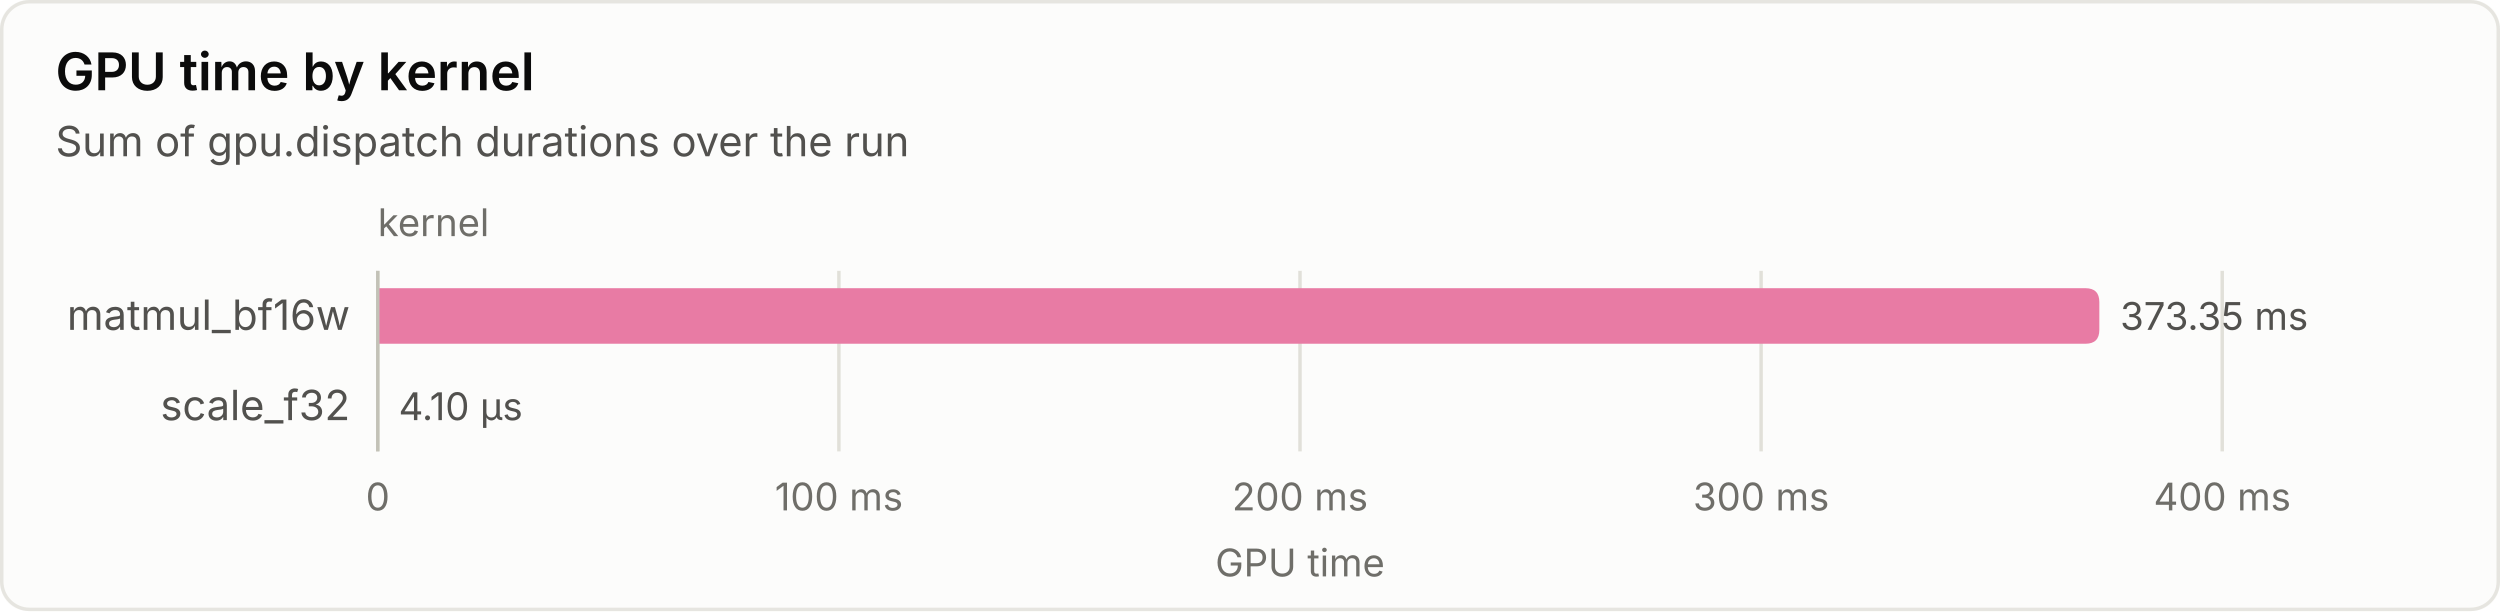
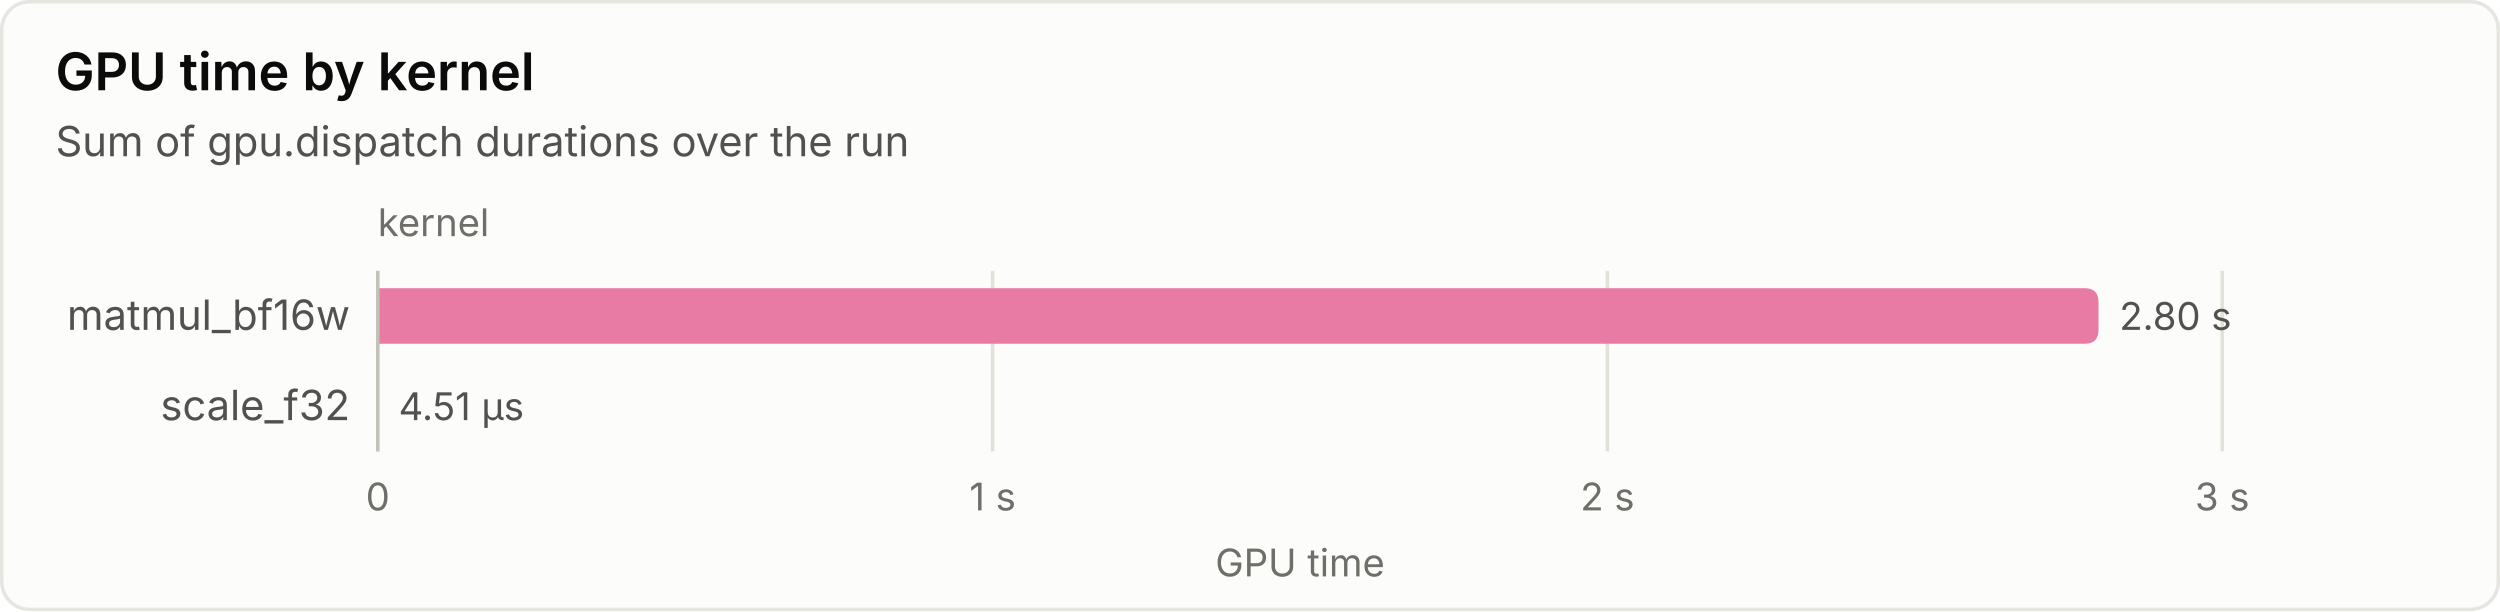
<svg xmlns="http://www.w3.org/2000/svg" width="720" height="176" viewBox="0 0 720 176" role="img" aria-labelledby="kernels-gpu_by_kernel-title kernels-gpu_by_kernel-desc">
  <style>text{font-family:system-ui,-apple-system,'Segoe UI',sans-serif}.line{fill:none;stroke-width:2;stroke-linejoin:round;stroke-linecap:round}.bg{fill:#fcfcfb}.frame{fill:none;stroke:#e6e5e0}.t1{fill:#0b0b0b}.t2{fill:#52514e}.t3{fill:#6f6e69}.grid{stroke:#e1e0d9}.axis{stroke:#c3c2b7}.ref{stroke:#52514e}.band{fill:#f0efec}.ring{stroke:#fcfcfb}.gap{stroke:#fcfcfb}.qx{fill:#f0efec}.qz{fill:#fcfcfb;stroke:#52514e}.emph{stroke:#52514e}.fn{fill:#a3a29c}.sn{stroke:#a3a29c}.f0{fill:#2a78d6}.s0{stroke:#2a78d6}.f1{fill:#eb6834}.s1{stroke:#eb6834}.f2{fill:#1baf7a}.s2{stroke:#1baf7a}.f3{fill:#eda100}.s3{stroke:#eda100}.f4{fill:#e87ba4}.s4{stroke:#e87ba4}.f5{fill:#008300}.s5{stroke:#008300}.f6{fill:#6250d6}.s6{stroke:#6250d6}.f7{fill:#e34948}.s7{stroke:#e34948}.q0{fill:#cde2fb}.q1{fill:#b7d3f6}.q2{fill:#9ec5f4}.q3{fill:#86b6ef}.q4{fill:#6da7ec}.q5{fill:#5598e7}.q6{fill:#3987e5}.q7{fill:#2a78d6}.q8{fill:#256abf}.q9{fill:#1c5cab}.q10{fill:#184f95}.q11{fill:#104281}.q12{fill:#0d366b}.fgood{fill:#0ca30c}.sgood{stroke:#0ca30c}.fwarn{fill:#fab219}.swarn{stroke:#fab219}.fserious{fill:#ec835a}.sserious{stroke:#ec835a}.fcrit{fill:#d03b3b}.scrit{stroke:#d03b3b}@media (prefers-color-scheme:dark){.bg{fill:#1a1a19}.frame{fill:none;stroke:#2c2c2a}.t1{fill:#f0efec}.t2{fill:#c3c2b7}.t3{fill:#898781}.grid{stroke:#2c2c2a}.axis{stroke:#383835}.ref{stroke:#c3c2b7}.band{fill:#242423}.ring{stroke:#1a1a19}.gap{stroke:#1a1a19}.qx{fill:#242423}.qz{fill:#1a1a19;stroke:#c3c2b7}.emph{stroke:#c3c2b7}.fn{fill:#6f6e69}.sn{stroke:#6f6e69}.f0{fill:#3987e5}.s0{stroke:#3987e5}.f1{fill:#d95926}.s1{stroke:#d95926}.f2{fill:#199e70}.s2{stroke:#199e70}.f3{fill:#c98500}.s3{stroke:#c98500}.f4{fill:#d55181}.s4{stroke:#d55181}.f5{fill:#008300}.s5{stroke:#008300}.f6{fill:#9085e9}.s6{stroke:#9085e9}.f7{fill:#e66767}.s7{stroke:#e66767}.q0{fill:#0d366b}.q1{fill:#104281}.q2{fill:#184f95}.q3{fill:#1c5cab}.q4{fill:#256abf}.q5{fill:#2a78d6}.q6{fill:#3987e5}.q7{fill:#5598e7}.q8{fill:#6da7ec}.q9{fill:#86b6ef}.q10{fill:#9ec5f4}.q11{fill:#b7d3f6}.q12{fill:#cde2fb}}</style>
  <rect class="bg" x="0" y="0" width="720" height="176" rx="8" />
  <rect class="frame" x="0.5" y="0.5" width="719" height="175" rx="8" />
  <text class="t1" x="16" y="26" font-size="15" font-weight="600">GPU time by kernel</text>
  <text class="t2" x="16" y="45" font-size="12">Sum of gpu.dispatch durations over the run</text>
  <line class="grid" x1="108.8" y1="78" x2="108.8" y2="130" stroke-width="1" />
-   <line class="grid" x1="241.6" y1="78" x2="241.6" y2="130" stroke-width="1" />
-   <line class="grid" x1="374.4" y1="78" x2="374.4" y2="130" stroke-width="1" />
-   <line class="grid" x1="507.2" y1="78" x2="507.2" y2="130" stroke-width="1" />
+   <line class="grid" x1="285.87" y1="78" x2="285.87" y2="130" stroke-width="1" />
+   <line class="grid" x1="462.93" y1="78" x2="462.93" y2="130" stroke-width="1" />
  <line class="grid" x1="640" y1="78" x2="640" y2="130" stroke-width="1" />
  <text class="t3" x="108.8" y="147" font-size="11" text-anchor="middle">0</text>
-   <text class="t3" x="241.6" y="147" font-size="11" text-anchor="middle">100 ms</text>
-   <text class="t3" x="374.4" y="147" font-size="11" text-anchor="middle">200 ms</text>
-   <text class="t3" x="507.2" y="147" font-size="11" text-anchor="middle">300 ms</text>
-   <text class="t3" x="640" y="147" font-size="11" text-anchor="middle">400 ms</text>
+   <text class="t3" x="285.87" y="147" font-size="11" text-anchor="middle">1 s</text>
+   <text class="t3" x="462.93" y="147" font-size="11" text-anchor="middle">2 s</text>
+   <text class="t3" x="640" y="147" font-size="11" text-anchor="middle">3 s</text>
  <text class="t3" x="108.8" y="68" font-size="11" text-anchor="start">kernel</text>
  <text class="t3" x="374.4" y="166" font-size="11" text-anchor="middle">GPU time</text>
  <text class="t2" x="100.8" y="95" font-size="12" text-anchor="end">matmul_bf16w</text>
-   <path class="f4" d="M108.8 83H600.61Q604.61 83 604.61 87V95Q604.61 99 600.61 99H108.8Z" />
-   <text class="t2" x="610.61" y="95" font-size="11">373.35 ms</text>
+   <path class="f4" d="M108.8 83H600.37Q604.37 83 604.37 87V95Q604.37 99 600.37 99H108.8Z" />
+   <text class="t2" x="610.37" y="95" font-size="11">2.80 s</text>
  <text class="t2" x="100.8" y="121" font-size="12" text-anchor="end">scale_f32</text>
-   <path class="f4" d="M108.8 109H108.8Q108.81 109 108.81 109V125Q108.81 125 108.8 125H108.8Z" />
-   <text class="t2" x="114.81" y="121" font-size="11">4.10 µs</text>
+   <path class="f4" d="M108.8 109H108.8Q108.8 109 108.8 109V125Q108.8 125 108.8 125H108.8Z" />
+   <text class="t2" x="114.8" y="121" font-size="11">4.51 µs</text>
  <line class="axis" x1="108.8" y1="78" x2="108.8" y2="78" stroke-width="1" />
  <line class="axis" x1="108.8" y1="78" x2="108.8" y2="130" stroke-width="1" />
</svg>
